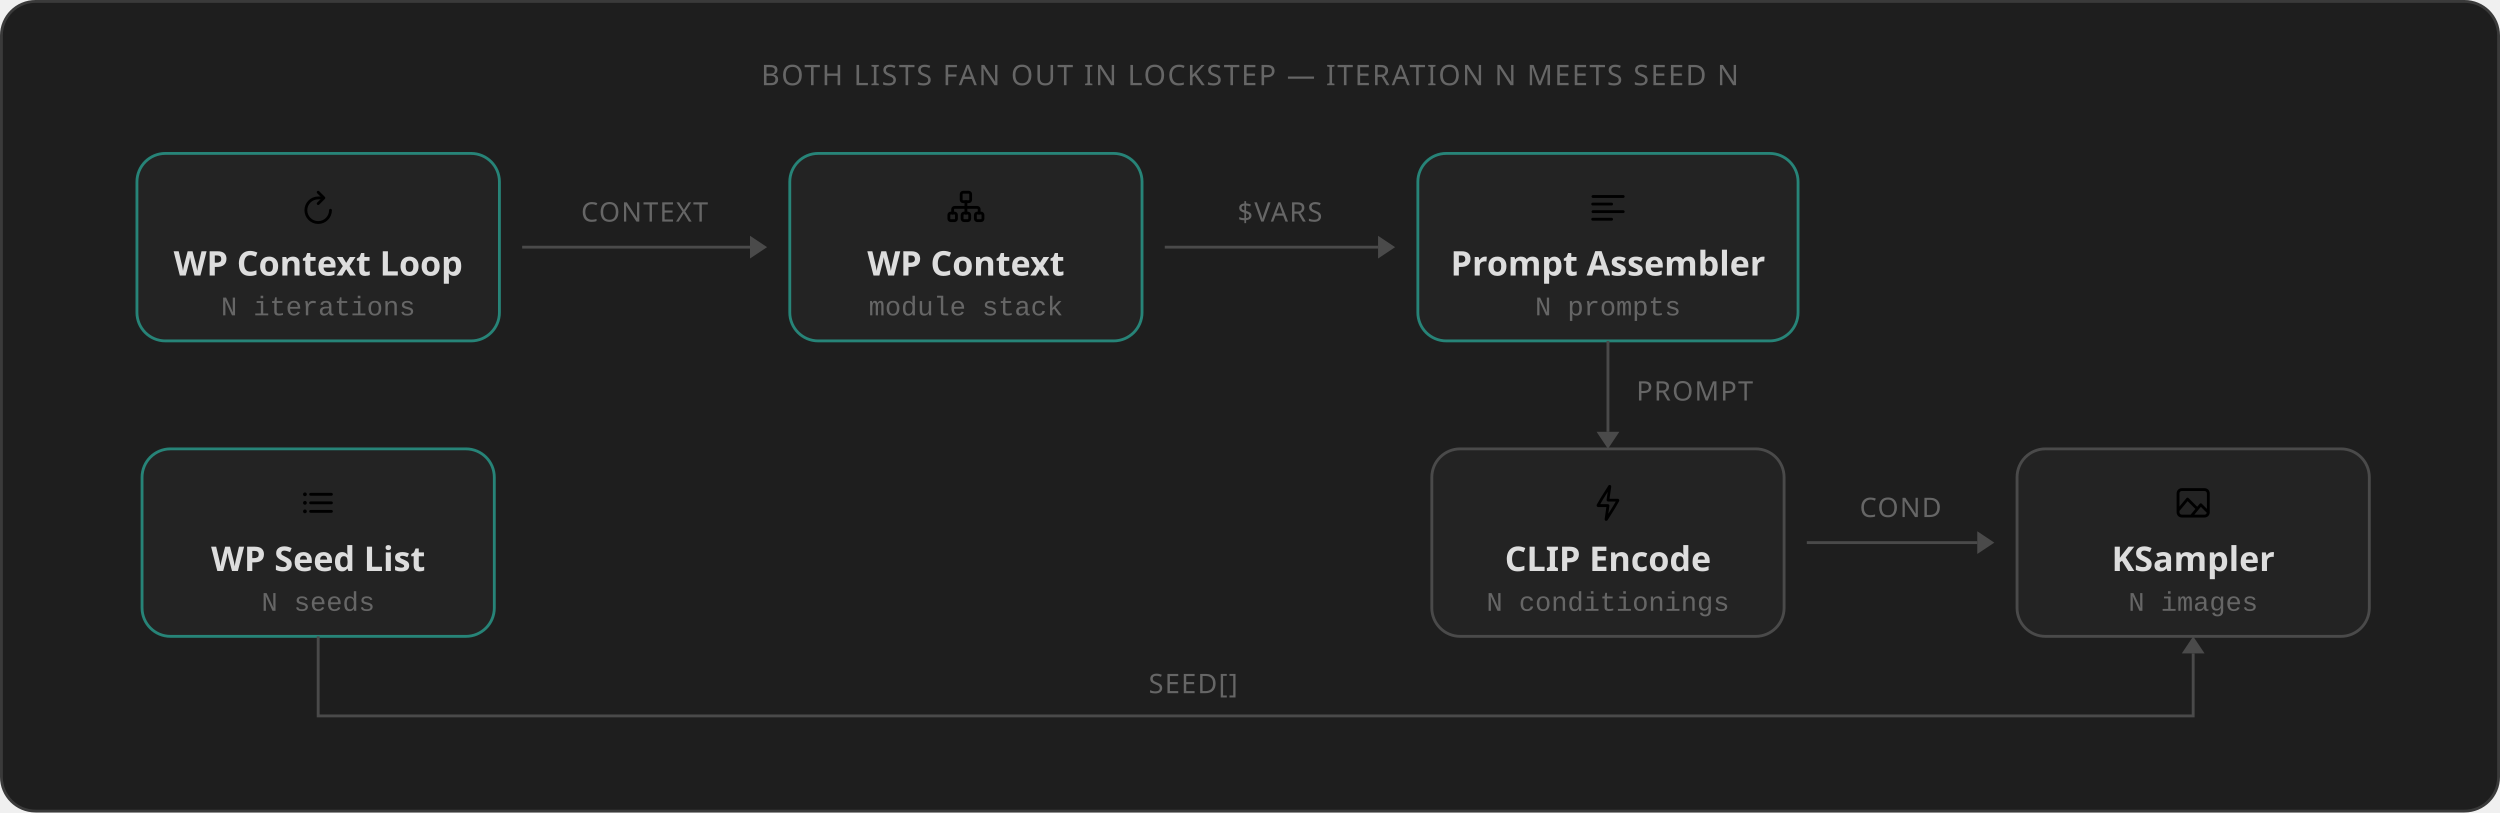
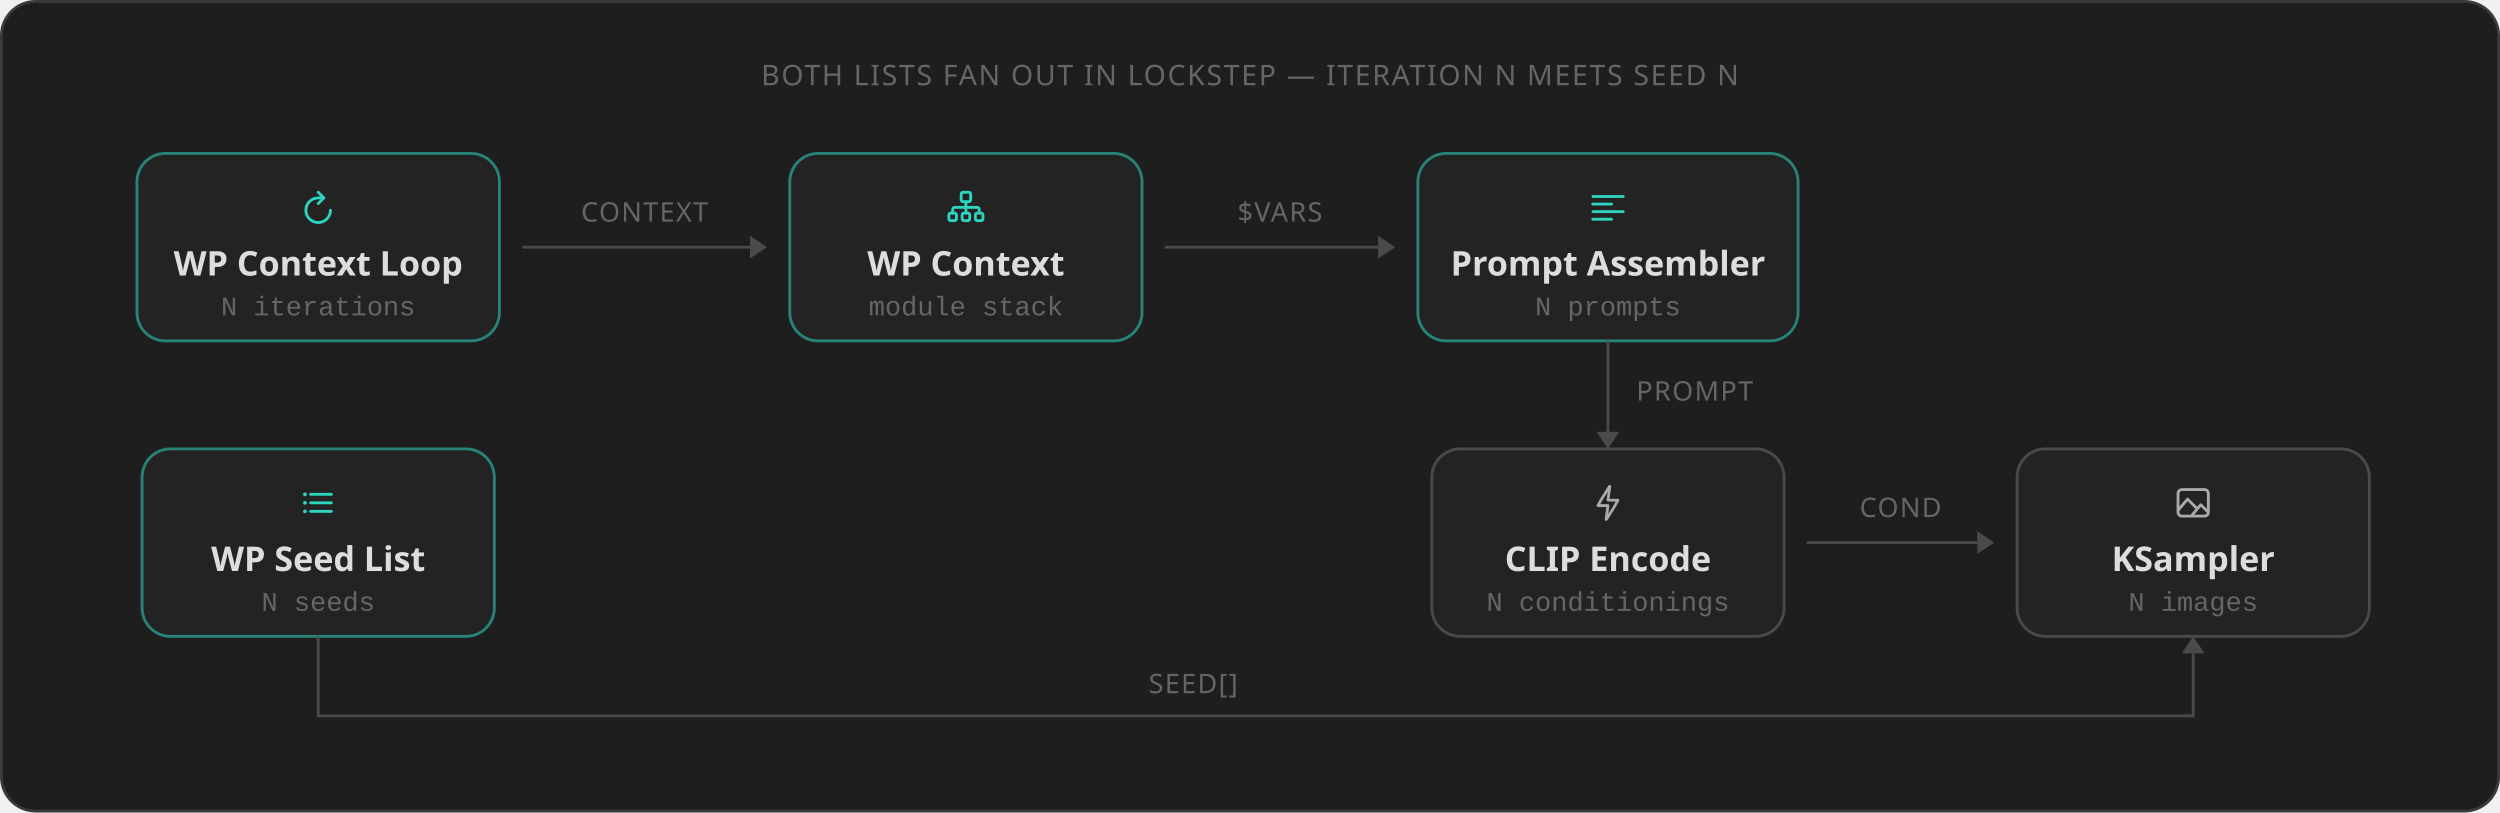
<svg xmlns="http://www.w3.org/2000/svg" viewBox="0 0 880 286" width="880" height="286" role="img" aria-label="WP Context Loop drives WP Context and the Prompt Assembler to produce N prompts, CLIP Encode turns them into conditioning for KSampler, and WP Seed List supplies the matching seed for each iteration directly to KSampler">
  <style>
    .frame, .card, .pill, .chip { stroke-width: 1; }
    .cap { font: 400 10px 'Segoe UI', -apple-system, BlinkMacSystemFont, system-ui, sans-serif; letter-spacing: .06em; }
    .feeder { font: 400 10.5px 'Segoe UI', -apple-system, BlinkMacSystemFont, system-ui, sans-serif; }
    .nm { font: 600 12px 'Segoe UI', -apple-system, BlinkMacSystemFont, system-ui, sans-serif; }
    .id { font: 400 9.5px 'JetBrains Mono', Consolas, Monaco, 'Courier New', monospace; }
    .lbl, .varcap { font: 400 9.5px 'Segoe UI', -apple-system, BlinkMacSystemFont, system-ui, sans-serif; letter-spacing: .05em; }
    .chipt { font: 400 10.5px 'JetBrains Mono', Consolas, Monaco, 'Courier New', monospace; }

    .frame { fill: #1e1e1e; stroke: #3a3a3a; }
    .card { fill: #232323; stroke: #4a4a4a; }
    .card--wp { stroke: #2dd4bf; stroke-opacity: .55; }
    .ico--wp { color: #2dd4bf; }
    .ico--ext { color: #aaaaaa; }
    .ico--wildcard { color: #a78bfa; }
    .ico--fixed { color: #22d3ee; }
    .ico--combine { color: #34d399; }
    .ico--derivation { color: #fbbf24; }
    .ico--constraint { color: #f472b6; }
    .pill { fill: #232323; stroke: #3a3a3a; }
    .feeder { fill: #aaaaaa; }
    .nm { fill: #dddddd; }
    .id, .lbl, .cap, .varcap { fill: #666666; }
    .ln { stroke: #4a4a4a; }
    .head { fill: #4a4a4a; }
    .chip { fill: #232323; }
    .chip--a { stroke: #8b5cf6; stroke-opacity: .4; }
    .chip--b { stroke: #22d3ee; stroke-opacity: .4; }
    .chip--c { stroke: #34d399; stroke-opacity: .4; }
    .chipt--a { fill: #c4b5fd; }
    .chipt--b { fill: #67e8f9; }
    .chipt--c { fill: #86efac; }
    @media (prefers-color-scheme: light) {
      .frame { fill: #f5f5f5; stroke: #b0b0b0; }
      .card { fill: #ffffff; stroke: #999999; }
      .card--wp { stroke: #0f766e; stroke-opacity: .55; }
      .ico--wp { color: #0f766e; }
      .ico--ext { color: #555555; }
      .ico--wildcard { color: #6d28d9; }
      .ico--fixed { color: #1d4ed8; }
      .ico--combine { color: #065f46; }
      .ico--derivation { color: #92400e; }
      .ico--constraint { color: #9d174d; }
      .pill { fill: #ffffff; stroke: #b0b0b0; }
      .feeder { fill: #555555; }
      .nm { fill: #1a1a1a; }
      .id,   .lbl,   .cap,   .varcap { fill: #888888; }
      .ln { stroke: #999999; }
      .head { fill: #999999; }
      .chip { fill: #ffffff; }
      .chip--a { stroke: #8b5cf6; stroke-opacity: .4; }
      .chip--b { stroke: #22d3ee; stroke-opacity: .4; }
      .chip--c { stroke: #34d399; stroke-opacity: .4; }
      .chipt--a { fill: #6d28d9; }
      .chipt--b { fill: #1d4ed8; }
      .chipt--c { fill: #065f46; }
    }
  </style>
  <rect class="frame" x="0.5" y="0.5" width="879" height="285" rx="12" />
  <text class="cap" x="440" y="30" text-anchor="middle">BOTH LISTS FAN OUT IN LOCKSTEP — ITERATION N MEETS SEED N</text>
  <rect class="card card--wp" x="48.2" y="54" width="127.6" height="66" rx="10" />
  <g class="ico ico--wp">
-     <g transform="translate(104 65) scale(0.6666667)">
+     <g fill="currentColor" transform="translate(104 65) scale(0.6666667)">
      <g id="refresh">
        <path d="M12,20.75a7.25,7.25,0,0,1,0-14.5h2.5a.75.75,0,0,1,0,1.5H12a5.75,5.75,0,1,0,5.75,5.75.75.75,0,0,1,1.5,0A7.26,7.26,0,0,1,12,20.75Z" />
        <path d="M12,10.75a.74.74,0,0,1-.53-.22.75.75,0,0,1,0-1.06L13.94,7,11.47,4.53a.75.75,0,1,1,1.06-1.06l3,3a.75.75,0,0,1,0,1.06l-3,3A.74.74,0,0,1,12,10.75Z" />
      </g>
    </g>
  </g>
  <text class="nm" x="112" y="97" text-anchor="middle">WP Context Loop</text>
  <text class="id" x="112" y="111" text-anchor="middle">N iterations</text>
  <rect class="card card--wp" x="50" y="158" width="124" height="66" rx="10" />
  <g class="ico ico--wp">
-     <g transform="translate(104 169) scale(0.6666667)">
+     <g fill="currentColor" transform="translate(104 169) scale(0.6666667)">
      <g id="list">
        <path d="M19,12.75H8a.75.75,0,0,1,0-1.5H19a.75.75,0,0,1,0,1.5Z" />
        <path d="M19,8.25H8a.75.75,0,0,1,0-1.5H19a.75.75,0,0,1,0,1.5Z" />
        <path d="M19,17.25H8a.75.75,0,0,1,0-1.5H19a.75.75,0,0,1,0,1.5Z" />
        <path d="M5,8.5a1,1,0,0,1-.38-.07,1.46,1.46,0,0,1-.33-.22A1,1,0,0,1,4,7.5a1.05,1.05,0,0,1,.29-.71.93.93,0,0,1,.33-.21,1,1,0,0,1,.76,0,1,1,0,0,1,.33.21A1.05,1.05,0,0,1,6,7.5a1,1,0,0,1-.29.71,1.46,1.46,0,0,1-.33.22A1,1,0,0,1,5,8.5Z" />
        <path d="M5,13a1,1,0,0,1-.38-.08,1.15,1.15,0,0,1-.33-.21A1,1,0,0,1,4,12a1.05,1.05,0,0,1,.29-.71,1.15,1.15,0,0,1,.33-.21A1,1,0,0,1,5.2,11l.18.06.18.09a1.58,1.58,0,0,1,.15.12A1.05,1.05,0,0,1,6,12a1,1,0,0,1-1,1Z" />
        <path d="M5,17.5a1,1,0,0,1-.38-.07,1.46,1.46,0,0,1-.33-.22,1.15,1.15,0,0,1-.21-.33.94.94,0,0,1,0-.76,1.15,1.15,0,0,1,.21-.33,1,1,0,0,1,1.09-.21,1,1,0,0,1,.33.21,1.15,1.15,0,0,1,.21.33.94.94,0,0,1,0,.76,1.15,1.15,0,0,1-.21.33A1,1,0,0,1,5,17.5Z" />
      </g>
    </g>
  </g>
  <text class="nm" x="112" y="201" text-anchor="middle">WP Seed List</text>
  <text class="id" x="112" y="215" text-anchor="middle">N seeds</text>
  <rect class="card card--wp" x="278" y="54" width="124" height="66" rx="10" />
  <g class="ico ico--wp">
-     <g transform="translate(332 65) scale(0.6666667)">
+     <g fill="currentColor" transform="translate(332 65) scale(0.6666667)">
      <g id="sitemap">
        <path d="M13.5,9.75h-3A1.76,1.76,0,0,1,8.75,8V5A1.76,1.76,0,0,1,10.5,3.25h3A1.76,1.76,0,0,1,15.25,5V8A1.76,1.76,0,0,1,13.5,9.75Zm-3-5a.25.25,0,0,0-.25.25V8a.25.25,0,0,0,.25.25h3A.25.25,0,0,0,13.75,8V5a.25.25,0,0,0-.25-.25Z" />
        <path d="M6,19.75H4A1.76,1.76,0,0,1,2.25,18V16A1.76,1.76,0,0,1,4,14.25H6A1.76,1.76,0,0,1,7.75,16v2A1.76,1.76,0,0,1,6,19.75Zm-2-4a.25.25,0,0,0-.25.25v2a.25.25,0,0,0,.25.25H6A.25.25,0,0,0,6.25,18V16A.25.25,0,0,0,6,15.75Z" />
        <path d="M13,19.75H11A1.76,1.76,0,0,1,9.25,18V16A1.76,1.76,0,0,1,11,14.25h2A1.76,1.76,0,0,1,14.75,16v2A1.76,1.76,0,0,1,13,19.75Zm-2-4a.25.25,0,0,0-.25.25v2a.25.25,0,0,0,.25.25h2a.25.25,0,0,0,.25-.25V16a.25.25,0,0,0-.25-.25Z" />
        <path d="M20,19.75H18A1.76,1.76,0,0,1,16.25,18V16A1.76,1.76,0,0,1,18,14.25h2A1.76,1.76,0,0,1,21.75,16v2A1.76,1.76,0,0,1,20,19.75Zm-2-4a.25.25,0,0,0-.25.25v2a.25.25,0,0,0,.25.25h2a.25.25,0,0,0,.25-.25V16a.25.25,0,0,0-.25-.25Z" />
        <path d="M19,15.75a.76.76,0,0,1-.75-.75V13a.25.25,0,0,0-.25-.25H6a.25.25,0,0,0-.25.25v2a.75.75,0,0,1-1.5,0V13A1.76,1.76,0,0,1,6,11.25H18A1.76,1.76,0,0,1,19.75,13v2A.76.76,0,0,1,19,15.75Z" />
        <path d="M12,15.75a.76.76,0,0,1-.75-.75V9a.75.75,0,0,1,1.5,0v6A.76.76,0,0,1,12,15.75Z" />
      </g>
    </g>
  </g>
  <text class="nm" x="340" y="97" text-anchor="middle">WP Context</text>
  <text class="id" x="340" y="111" text-anchor="middle">module stack</text>
  <rect class="card card--wp" x="499.08" y="54" width="133.84" height="66" rx="10" />
  <g class="ico ico--wp">
-     <g transform="translate(558 65) scale(0.6666667)">
+     <g fill="currentColor" transform="translate(558 65) scale(0.6666667)">
      <g id="align-left">
        <path d="M13.93,11h-10a.75.75,0,1,1,0-1.5h10a.75.75,0,0,1,0,1.5Z" />
        <path d="M20.07,7h-16a.75.75,0,0,1,0-1.5h16a.75.75,0,0,1,0,1.5Z" />
        <path d="M20.07,15h-16a.75.75,0,0,1,0-1.5h16a.75.75,0,0,1,0,1.5Z" />
        <path d="M13.93,19h-10a.75.75,0,1,1,0-1.5h10a.75.75,0,0,1,0,1.5Z" />
      </g>
    </g>
  </g>
  <text class="nm" x="566" y="97" text-anchor="middle">Prompt Assembler</text>
  <text class="id" x="566" y="111" text-anchor="middle">N prompts</text>
  <rect class="card card--ext" x="504" y="158" width="124" height="66" rx="10" />
  <g class="ico ico--ext">
-     <g transform="translate(558 169) scale(0.6666667)">
+     <g fill="currentColor" transform="translate(558 169) scale(0.6666667)">
      <g id="bolt">
        <path d="M11.09,21.5a.67.67,0,0,1-.24,0,.83.83,0,0,1-.59-.81v-.11l.9-6.35H6.82a.8.8,0,0,1-.71-.43.85.85,0,0,1,0-.86l2-3.49,4.1-6.52a.79.79,0,0,1,.92-.35.83.83,0,0,1,.59.81v.11l-.9,6.35h4.35a.8.8,0,0,1,.71.43.85.85,0,0,1,0,.86l-2,3.49-4.1,6.52A.79.79,0,0,1,11.09,21.5Zm-.53-1.21h0Zm-2.63-7.6h4a.84.84,0,0,1,.83.85v.11l-.59,4.14,2.5-4,1.44-2.48h-4a.84.84,0,0,1-.83-.85v-.11l.59-4.14-2.5,4Zm-.57,1Zm9.28-3.34ZM13.44,3.7h0Z" />
      </g>
    </g>
  </g>
  <text class="nm" x="566" y="201" text-anchor="middle">CLIP Encode</text>
  <text class="id" x="566" y="215" text-anchor="middle">N conditionings</text>
  <rect class="card card--ext" x="710" y="158" width="124" height="66" rx="10" />
  <g class="ico ico--ext">
-     <g transform="translate(764 169) scale(0.6666667)">
+     <g fill="currentColor" transform="translate(764 169) scale(0.6666667)">
      <g id="image">
        <path d="M18,4.25H6A2.75,2.75,0,0,0,3.25,7V17A2.75,2.75,0,0,0,6,19.75H18A2.75,2.75,0,0,0,20.75,17V7A2.75,2.75,0,0,0,18,4.25ZM6,5.75H18A1.25,1.25,0,0,1,19.25,7v8.19l-2.72-2.72a.7.7,0,0,0-.56-.22.79.79,0,0,0-.55.27l-1.29,1.55-4.6-4.6A.7.7,0,0,0,9,9.25a.79.79,0,0,0-.55.27L4.75,13.93V7A1.25,1.25,0,0,1,6,5.75ZM4.75,17v-.73l4.3-5.16,4.12,4.12-2.52,3H6A1.25,1.25,0,0,1,4.75,17ZM18,18.25H12.6l3.45-4.14,3.15,3.15A1.23,1.23,0,0,1,18,18.25Z" />
      </g>
    </g>
  </g>
  <text class="nm" x="772" y="201" text-anchor="middle">KSampler</text>
  <text class="id" x="772" y="215" text-anchor="middle">N images</text>
  <text class="lbl" x="226.9" y="78" text-anchor="middle">CONTEXT</text>
  <line class="ln" x1="183.8" y1="87" x2="264" y2="87" />
  <path class="head" d="M264 83 L270 87 L264 91 Z" />
  <text class="lbl" x="450.54" y="78" text-anchor="middle">$VARS</text>
  <line class="ln" x1="410" y1="87" x2="485.08" y2="87" />
  <path class="head" d="M485.08 83 L491.08 87 L485.08 91 Z" />
  <text class="lbl" x="576" y="141">PROMPT</text>
  <line class="ln" x1="566" y1="120" x2="566" y2="152" />
  <path class="head" d="M562 152 L566 158 L570 152 Z" />
  <text class="lbl" x="669" y="182" text-anchor="middle">COND</text>
  <line class="ln" x1="636" y1="191" x2="696" y2="191" />
  <path class="head" d="M696 187 L702 191 L696 195 Z" />
  <path class="ln" fill="none" d="M112 224 V 252 H 772 V 230" />
  <path class="head" d="M768 230 L772 224 L776 230 Z" />
  <text class="lbl" x="420" y="244" text-anchor="middle">SEED[]</text>
</svg>
